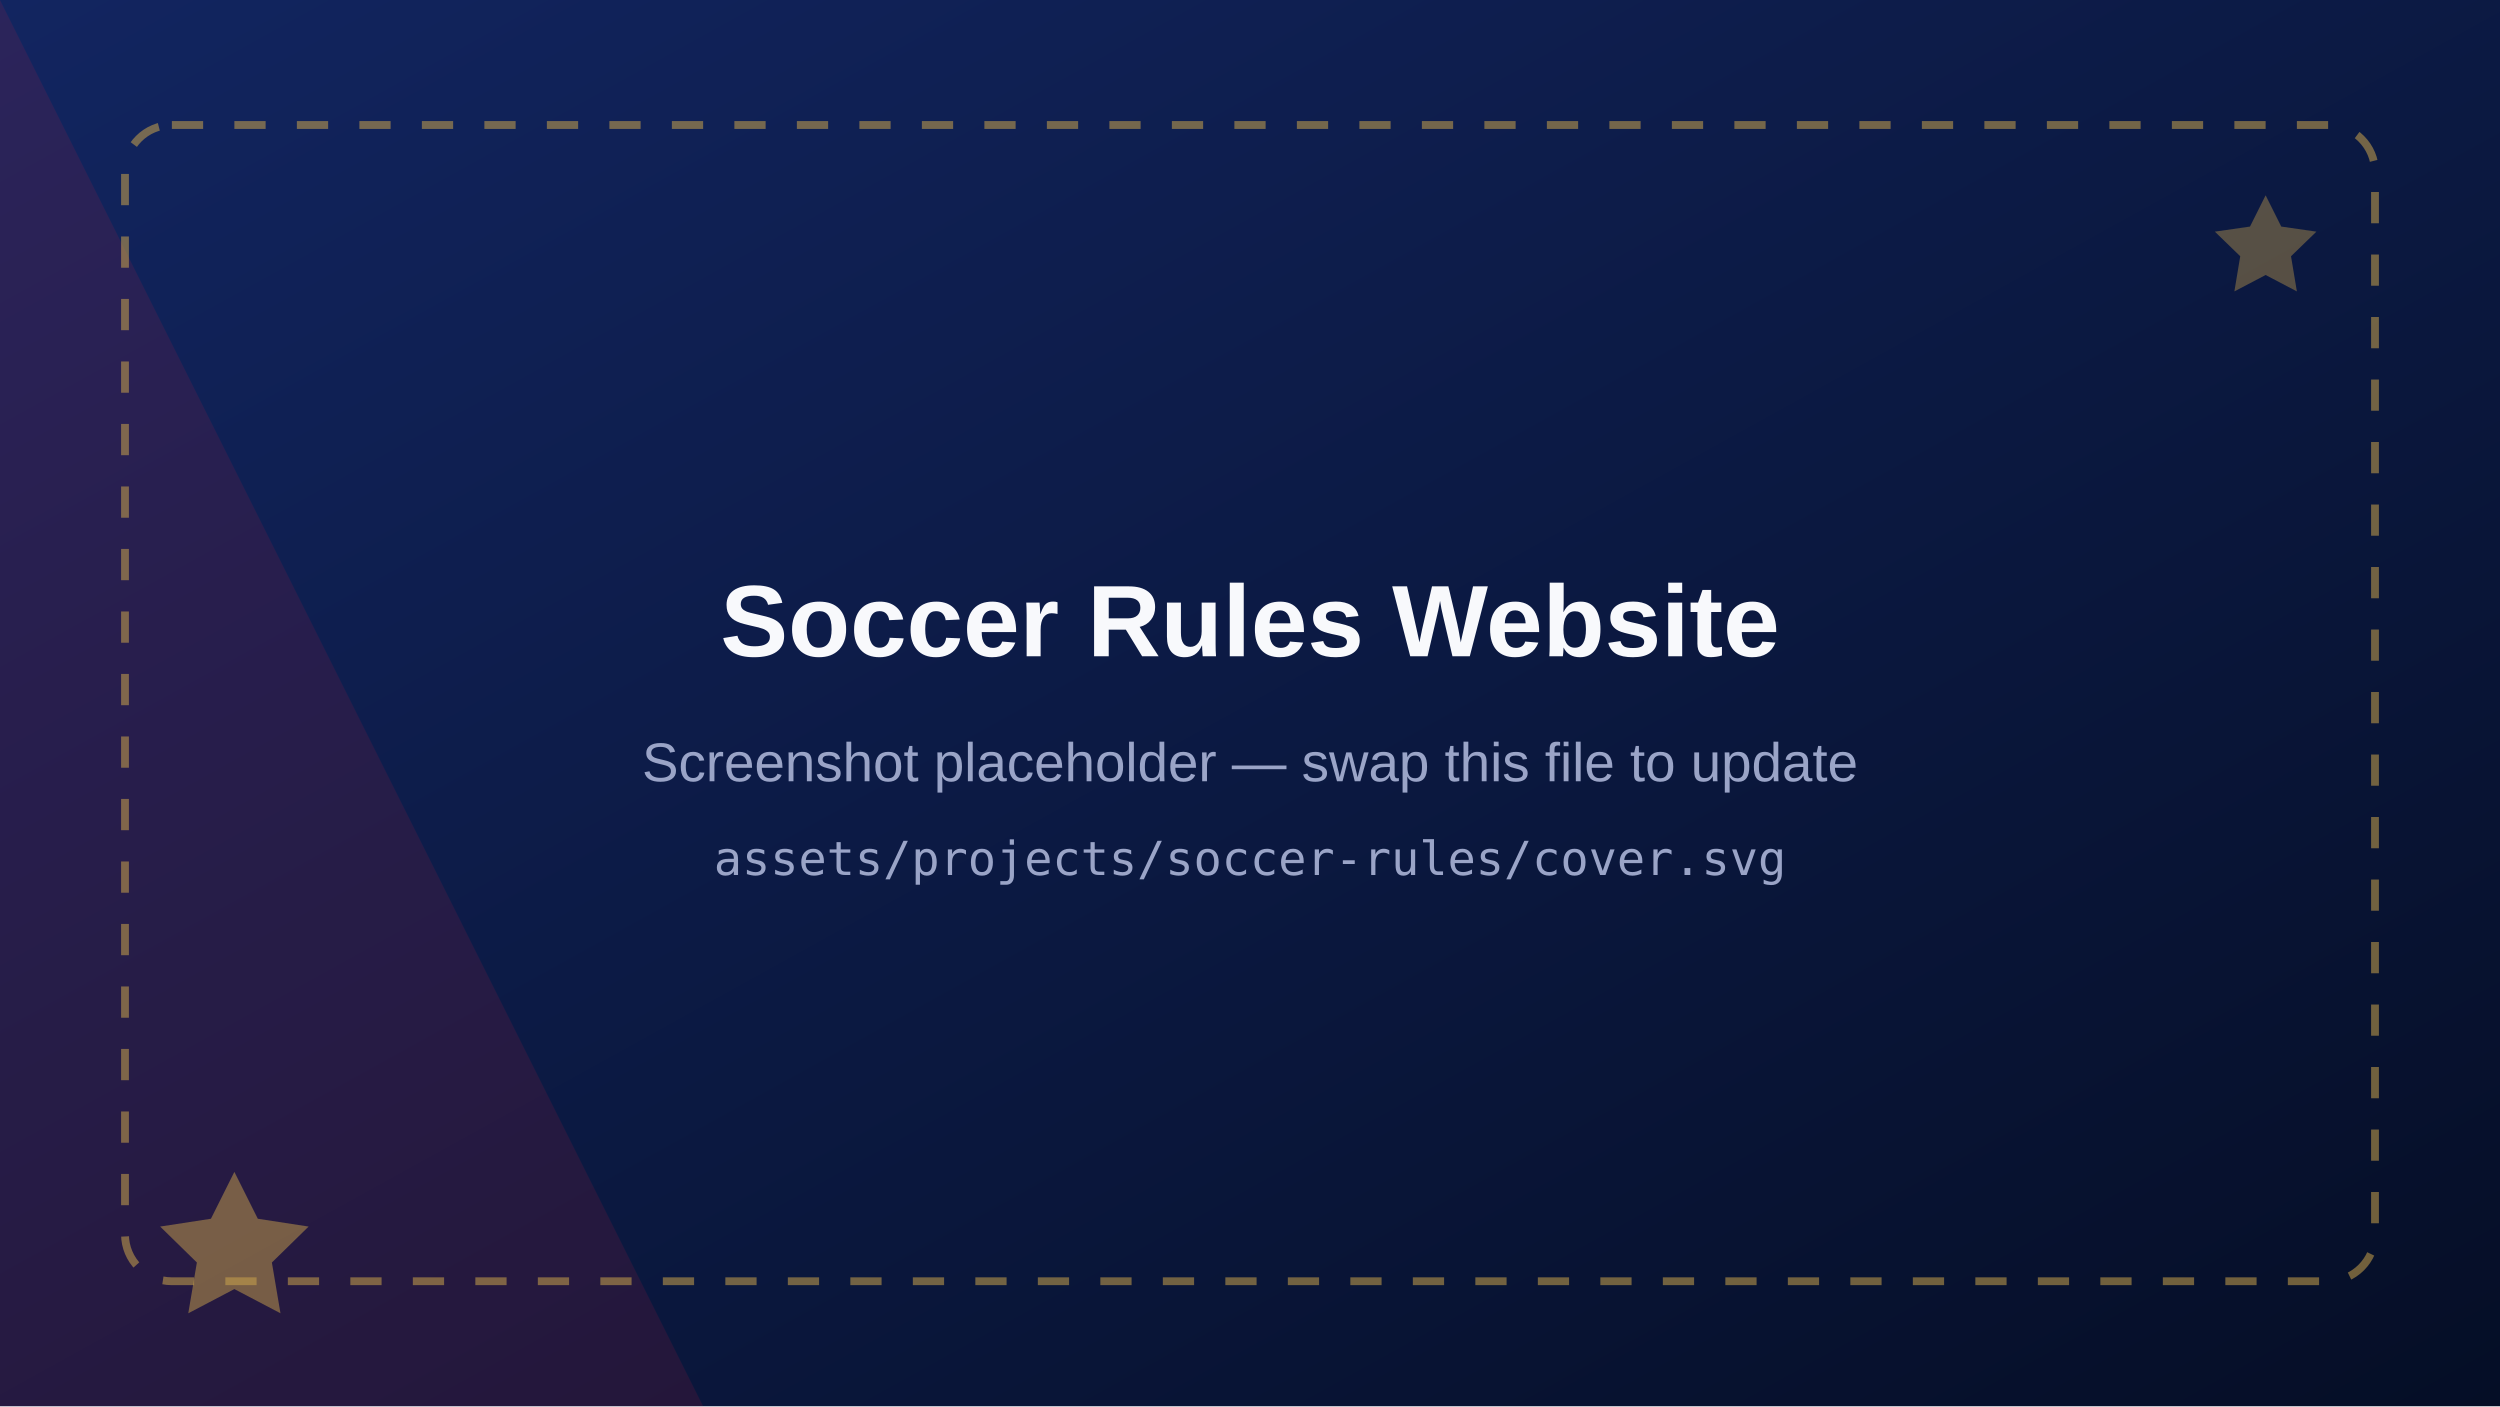
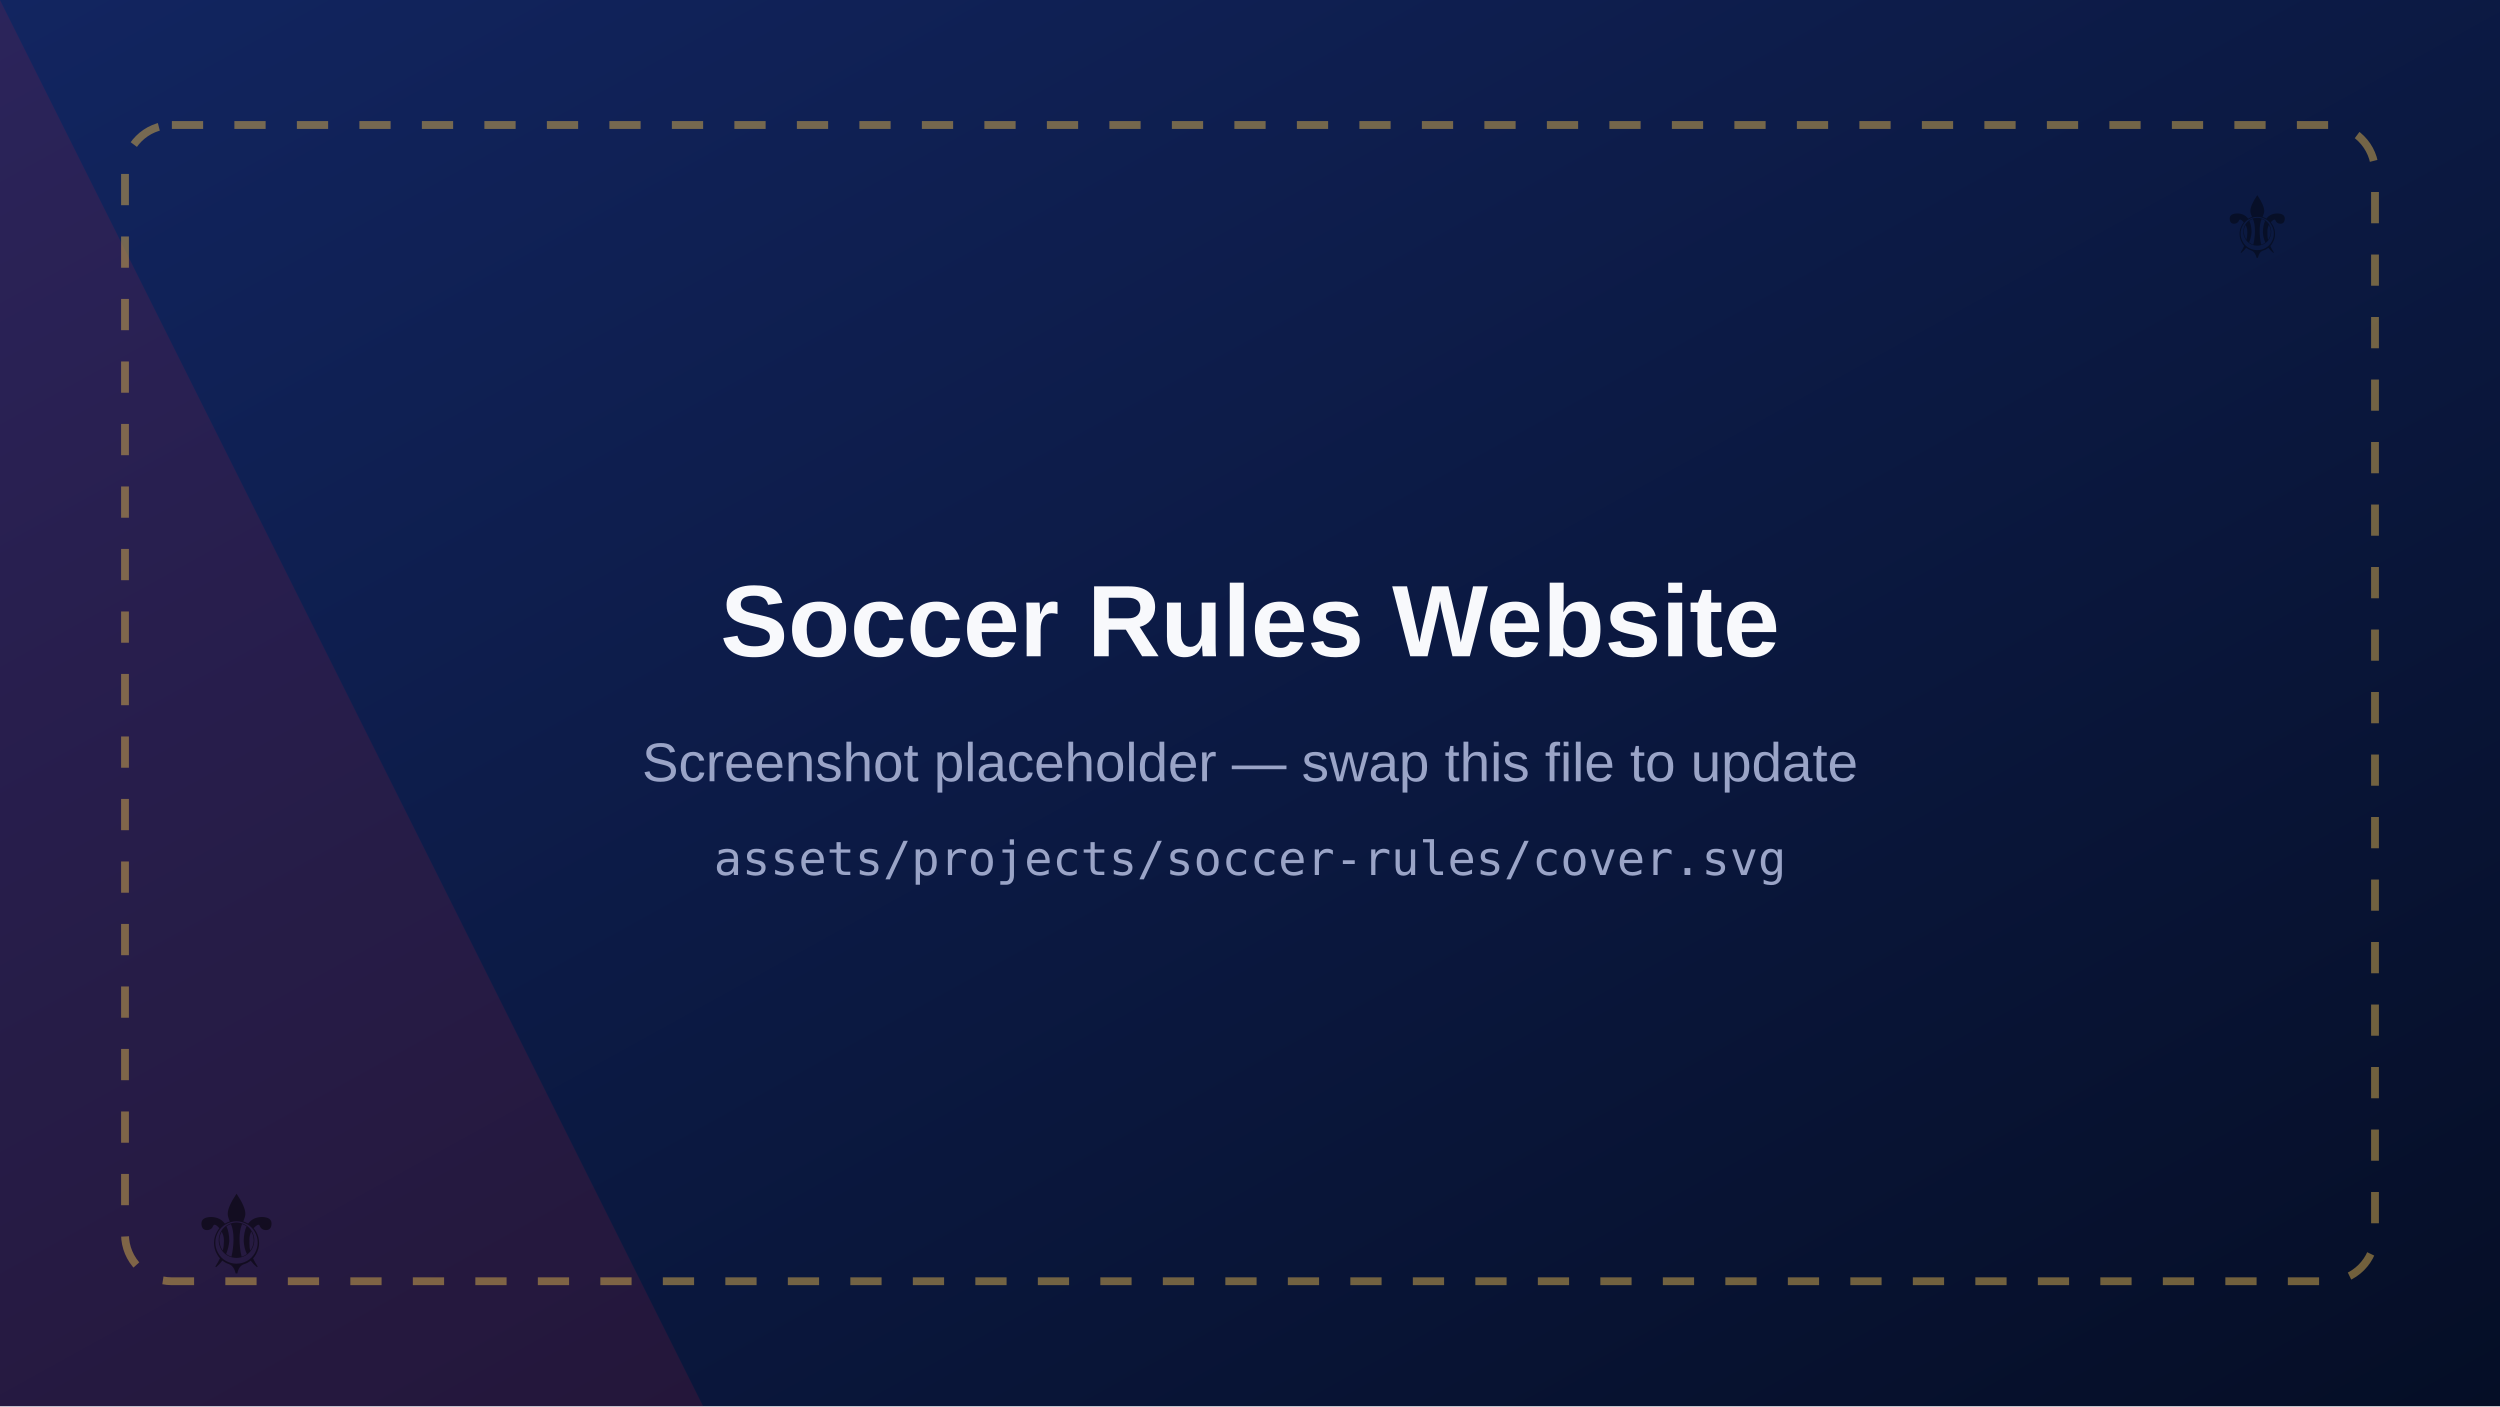
<svg xmlns="http://www.w3.org/2000/svg" viewBox="0 0 640 360">
  <defs>
    <linearGradient id="bg2" x1="0" y1="0" x2="1" y2="1">
      <stop offset="0%" stop-color="#122560" />
      <stop offset="100%" stop-color="#050e26" />
    </linearGradient>
  </defs>
  <rect width="640" height="360" fill="url(#bg2)" />
  <polygon points="0,0 0,360 180,360" fill="#e31934" opacity="0.12" />
-   <path d="M60 300l6 12 13 2-9.4 9.2 2.2 13-11.8-6.2-11.8 6.2 2.2-13L41 314l13-2z" fill="#c9a24b" opacity="0.5" />
-   <path d="M580 50l4 8 9 1.3-6.5 6.3 1.5 9-8-4.2-8 4.2 1.5-9-6.5-6.3 9-1.3z" fill="#c9a24b" opacity="0.4" />
+   <text x="48" y="326" font-size="28" opacity="0.5">⚜️</text>
+   <text x="568" y="66" font-size="22" opacity="0.4">⚜️</text>
  <rect x="32" y="32" width="576" height="296" rx="12" fill="none" stroke="#c9a24b" stroke-width="2" stroke-dasharray="8 8" opacity="0.55" />
  <text x="320" y="168" text-anchor="middle" font-family="Arial, sans-serif" font-weight="700" font-size="26" fill="#f8f9fc">Soccer Rules Website</text>
  <text x="320" y="200" text-anchor="middle" font-family="Arial, sans-serif" font-size="14" fill="#9aa4c7">Screenshot placeholder — swap this file to update</text>
  <text x="320" y="224" text-anchor="middle" font-family="monospace" font-size="12" fill="#9aa4c7">assets/projects/soccer-rules/cover.svg</text>
</svg>
